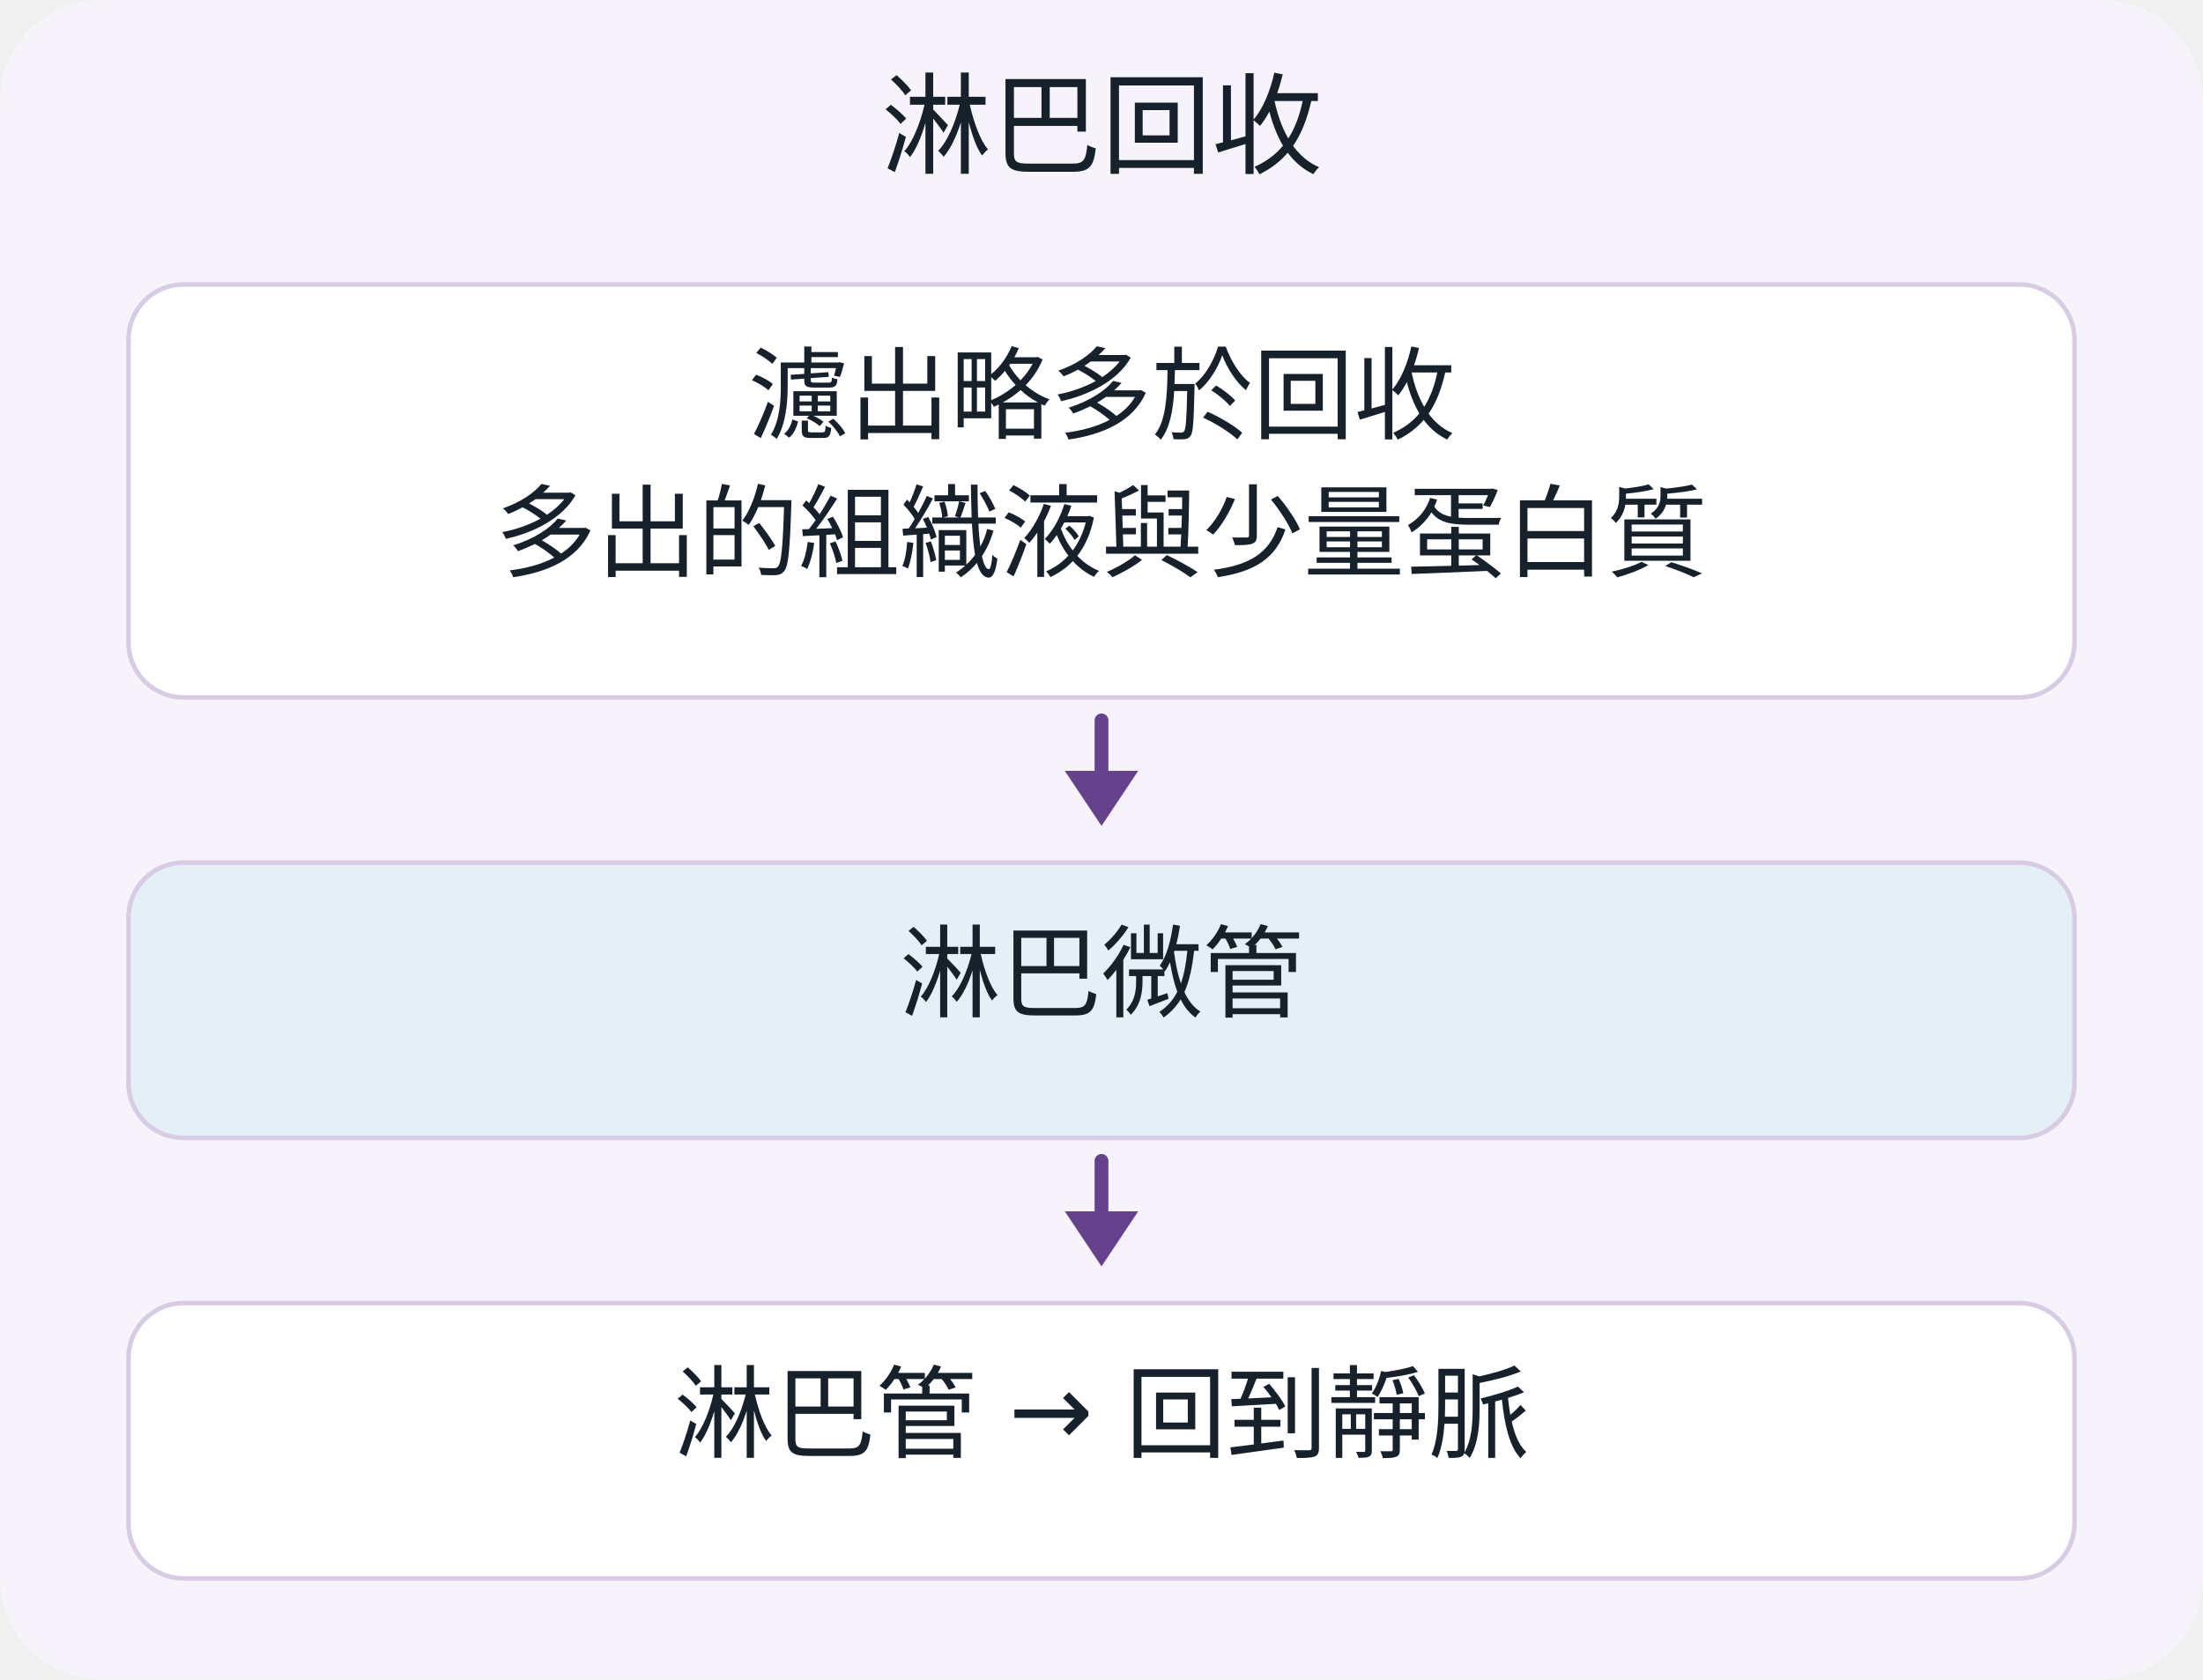
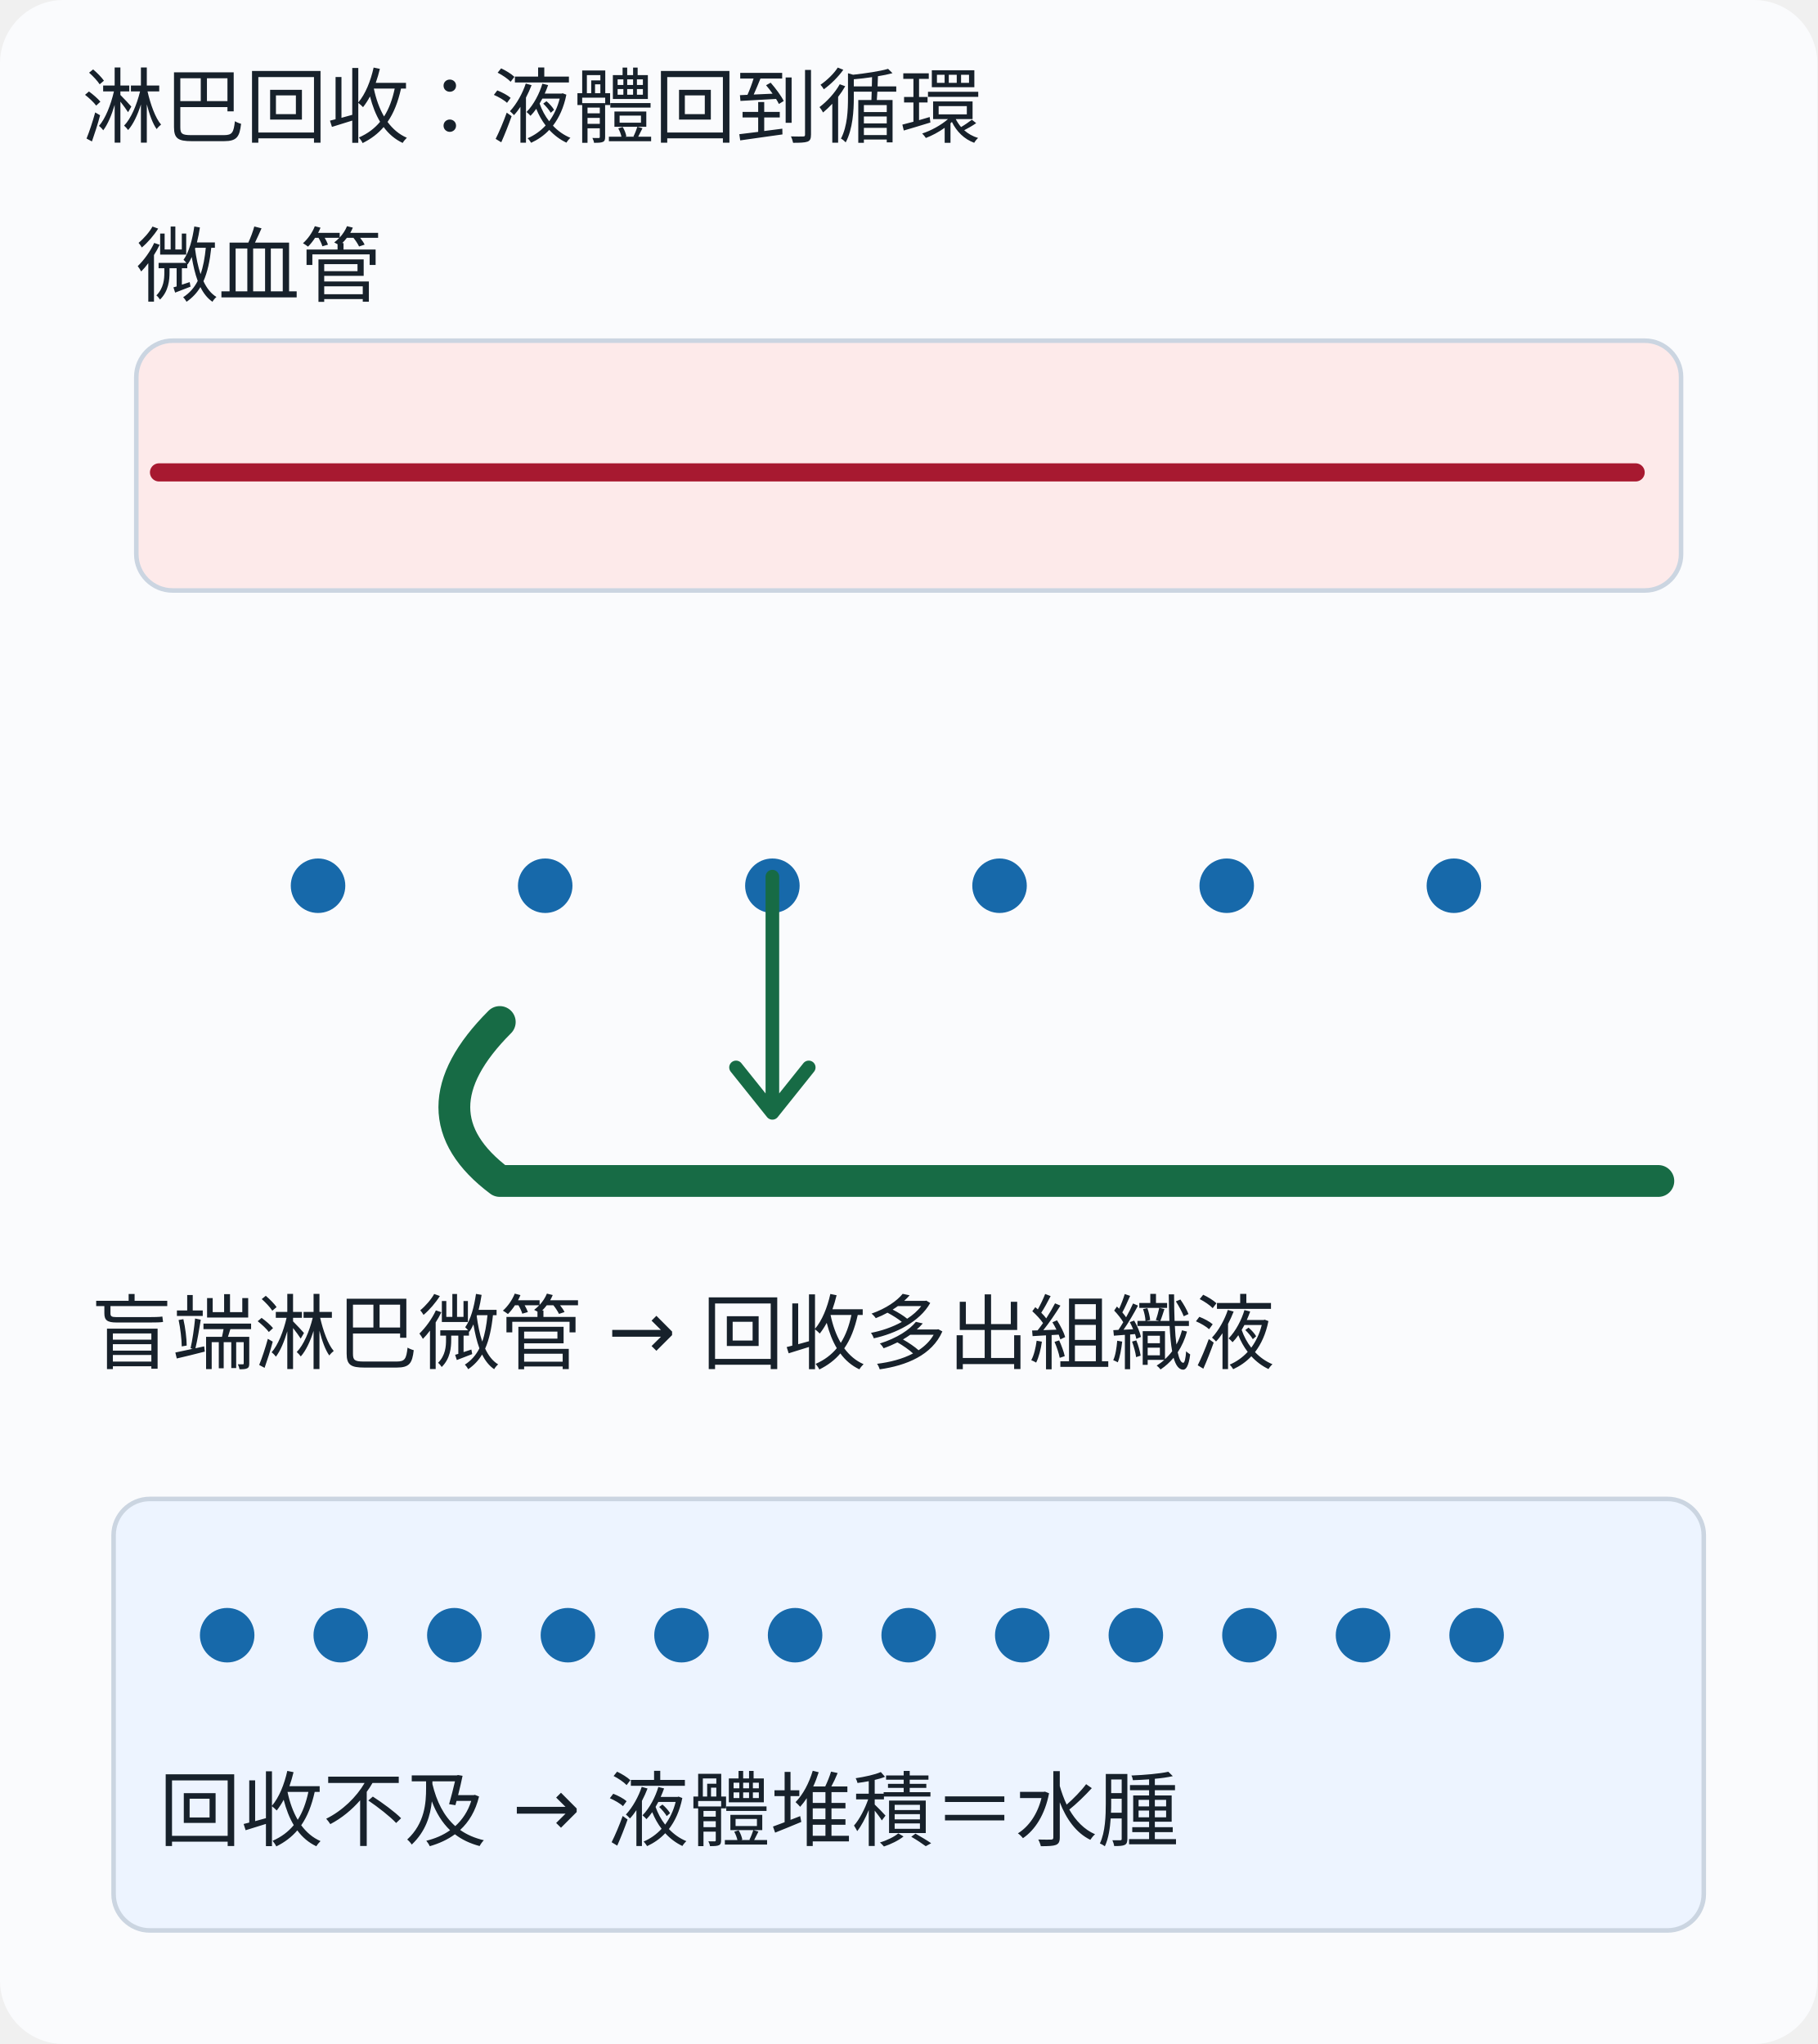
- <svg xmlns="http://www.w3.org/2000/svg" viewBox="0 0 480 366" role="img" style="font-family:system-ui,sans-serif">
-   <rect width="480" height="366" rx="22" fill="#f7f3fa" />
-   <text x="240" y="36" font-size="24" fill="#17212b" text-anchor="middle">淋巴回收</text>
-   <rect x="28" y="62" width="424" height="90" rx="12" fill="#fff" stroke="#d8cce5" />
-   <text x="240.0" y="94" font-size="22" fill="#17212b" text-anchor="middle">濾出略多於回收</text>
-   <text x="240.0" y="124" font-size="22" fill="#17212b" text-anchor="middle">多出的組織液與少量蛋白質</text>
-   <path d="M240 157 v18" fill="none" stroke="#65428b" stroke-width="3" stroke-linecap="round" stroke-linejoin="round" />
-   <path d="M232 168 l8 12 l8 -12" fill="#65428b" />
-   <rect x="28" y="188" width="424" height="60" rx="12" fill="#e4f0f6" stroke="#d8cce5" />
-   <text x="240.0" y="220" font-size="22" fill="#17212b" text-anchor="middle">淋巴微管</text>
-   <path d="M240 253 v18" fill="none" stroke="#65428b" stroke-width="3" stroke-linecap="round" stroke-linejoin="round" />
-   <path d="M232 264 l8 12 l8 -12" fill="#65428b" />
-   <rect x="28" y="284" width="424" height="60" rx="12" fill="#fff" stroke="#d8cce5" />
-   <text x="240.0" y="316" font-size="22" fill="#17212b" text-anchor="middle">淋巴管 → 回到靜脈</text>
+ <svg xmlns="http://www.w3.org/2000/svg" viewBox="0 0 400 450" role="img" aria-label="淋巴回收：液體回到循環">
+   <style>text{font-family:system-ui,sans-serif;font-size:calc(18px * var(--font-scale,1))}.title{font-weight:700}</style>
+   <rect width="400" height="450" rx="14" fill="#fafbfd" />
+   <text x="18" y="30" font-size="18" fill="#17212b" text-anchor="start">淋巴回收：液體回到循環</text>
+   <rect x="30" y="75" width="340" height="55" rx="8" fill="#fdeaea" stroke="#cbd5e1" />
+   <path d="M35 104H360" fill="none" stroke="#a71930" stroke-width="4" stroke-linecap="round" stroke-linejoin="round" />
+   <text x="30" y="65" font-size="18" fill="#17212b" text-anchor="start">微血管</text>
+   <circle cx="70" cy="195" r="6" fill="#1769aa" />
+   <circle cx="120" cy="195" r="6" fill="#1769aa" />
+   <circle cx="170" cy="195" r="6" fill="#1769aa" />
+   <circle cx="220" cy="195" r="6" fill="#1769aa" />
+   <circle cx="270" cy="195" r="6" fill="#1769aa" />
+   <circle cx="320" cy="195" r="6" fill="#1769aa" />
+   <path d="M110 225q-20 20 0 35H365" fill="none" stroke="#176b45" stroke-width="7" stroke-linecap="round" stroke-linejoin="round" />
+   <path d="M170 193V245l-8-10m8 10 8-10" fill="none" stroke="#176b45" stroke-width="3" stroke-linecap="round" stroke-linejoin="round" />
+   <text x="20" y="300" font-size="18" fill="#17212b" text-anchor="start">盲端淋巴微管 → 回收多出組織液</text>
+   <rect x="25" y="330" width="350" height="95" rx="8" fill="#edf4ff" stroke="#cbd5e1" />
+   <circle cx="50" cy="360" r="6" fill="#1769aa" />
+   <circle cx="75" cy="360" r="6" fill="#1769aa" />
+   <circle cx="100" cy="360" r="6" fill="#1769aa" />
+   <circle cx="125" cy="360" r="6" fill="#1769aa" />
+   <circle cx="150" cy="360" r="6" fill="#1769aa" />
+   <circle cx="175" cy="360" r="6" fill="#1769aa" />
+   <circle cx="200" cy="360" r="6" fill="#1769aa" />
+   <circle cx="225" cy="360" r="6" fill="#1769aa" />
+   <circle cx="250" cy="360" r="6" fill="#1769aa" />
+   <circle cx="275" cy="360" r="6" fill="#1769aa" />
+   <circle cx="300" cy="360" r="6" fill="#1769aa" />
+   <circle cx="325" cy="360" r="6" fill="#1769aa" />
+   <text x="35" y="405" font-size="18" fill="#17212b" text-anchor="start">回收不及 → 液體堆積＝水腫</text>
</svg>
